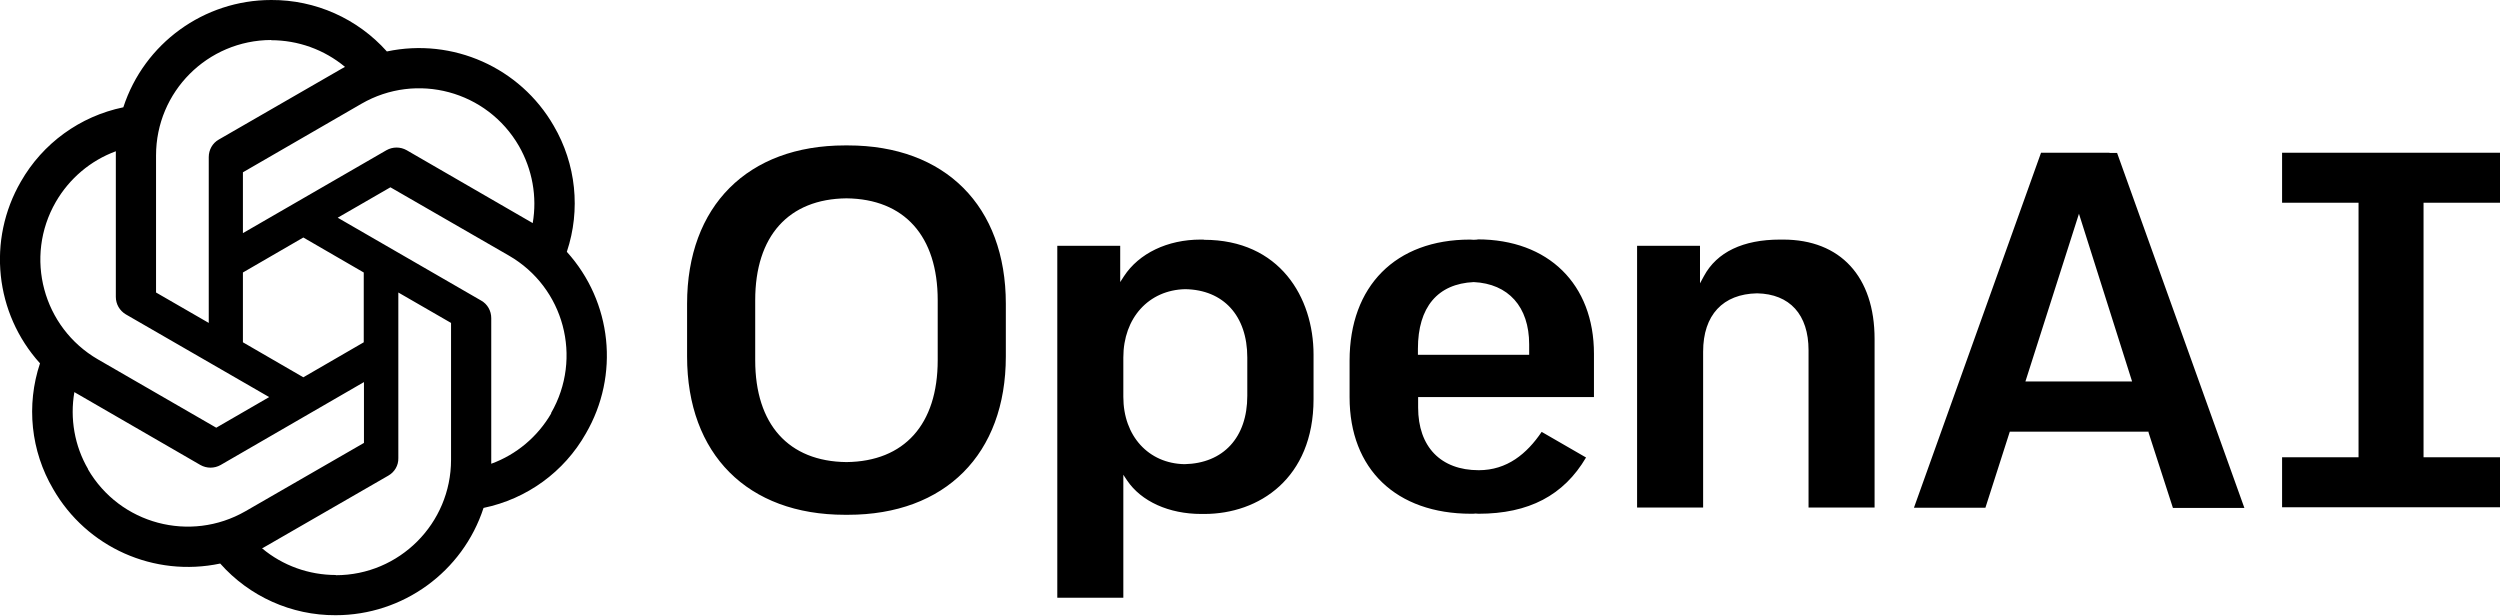
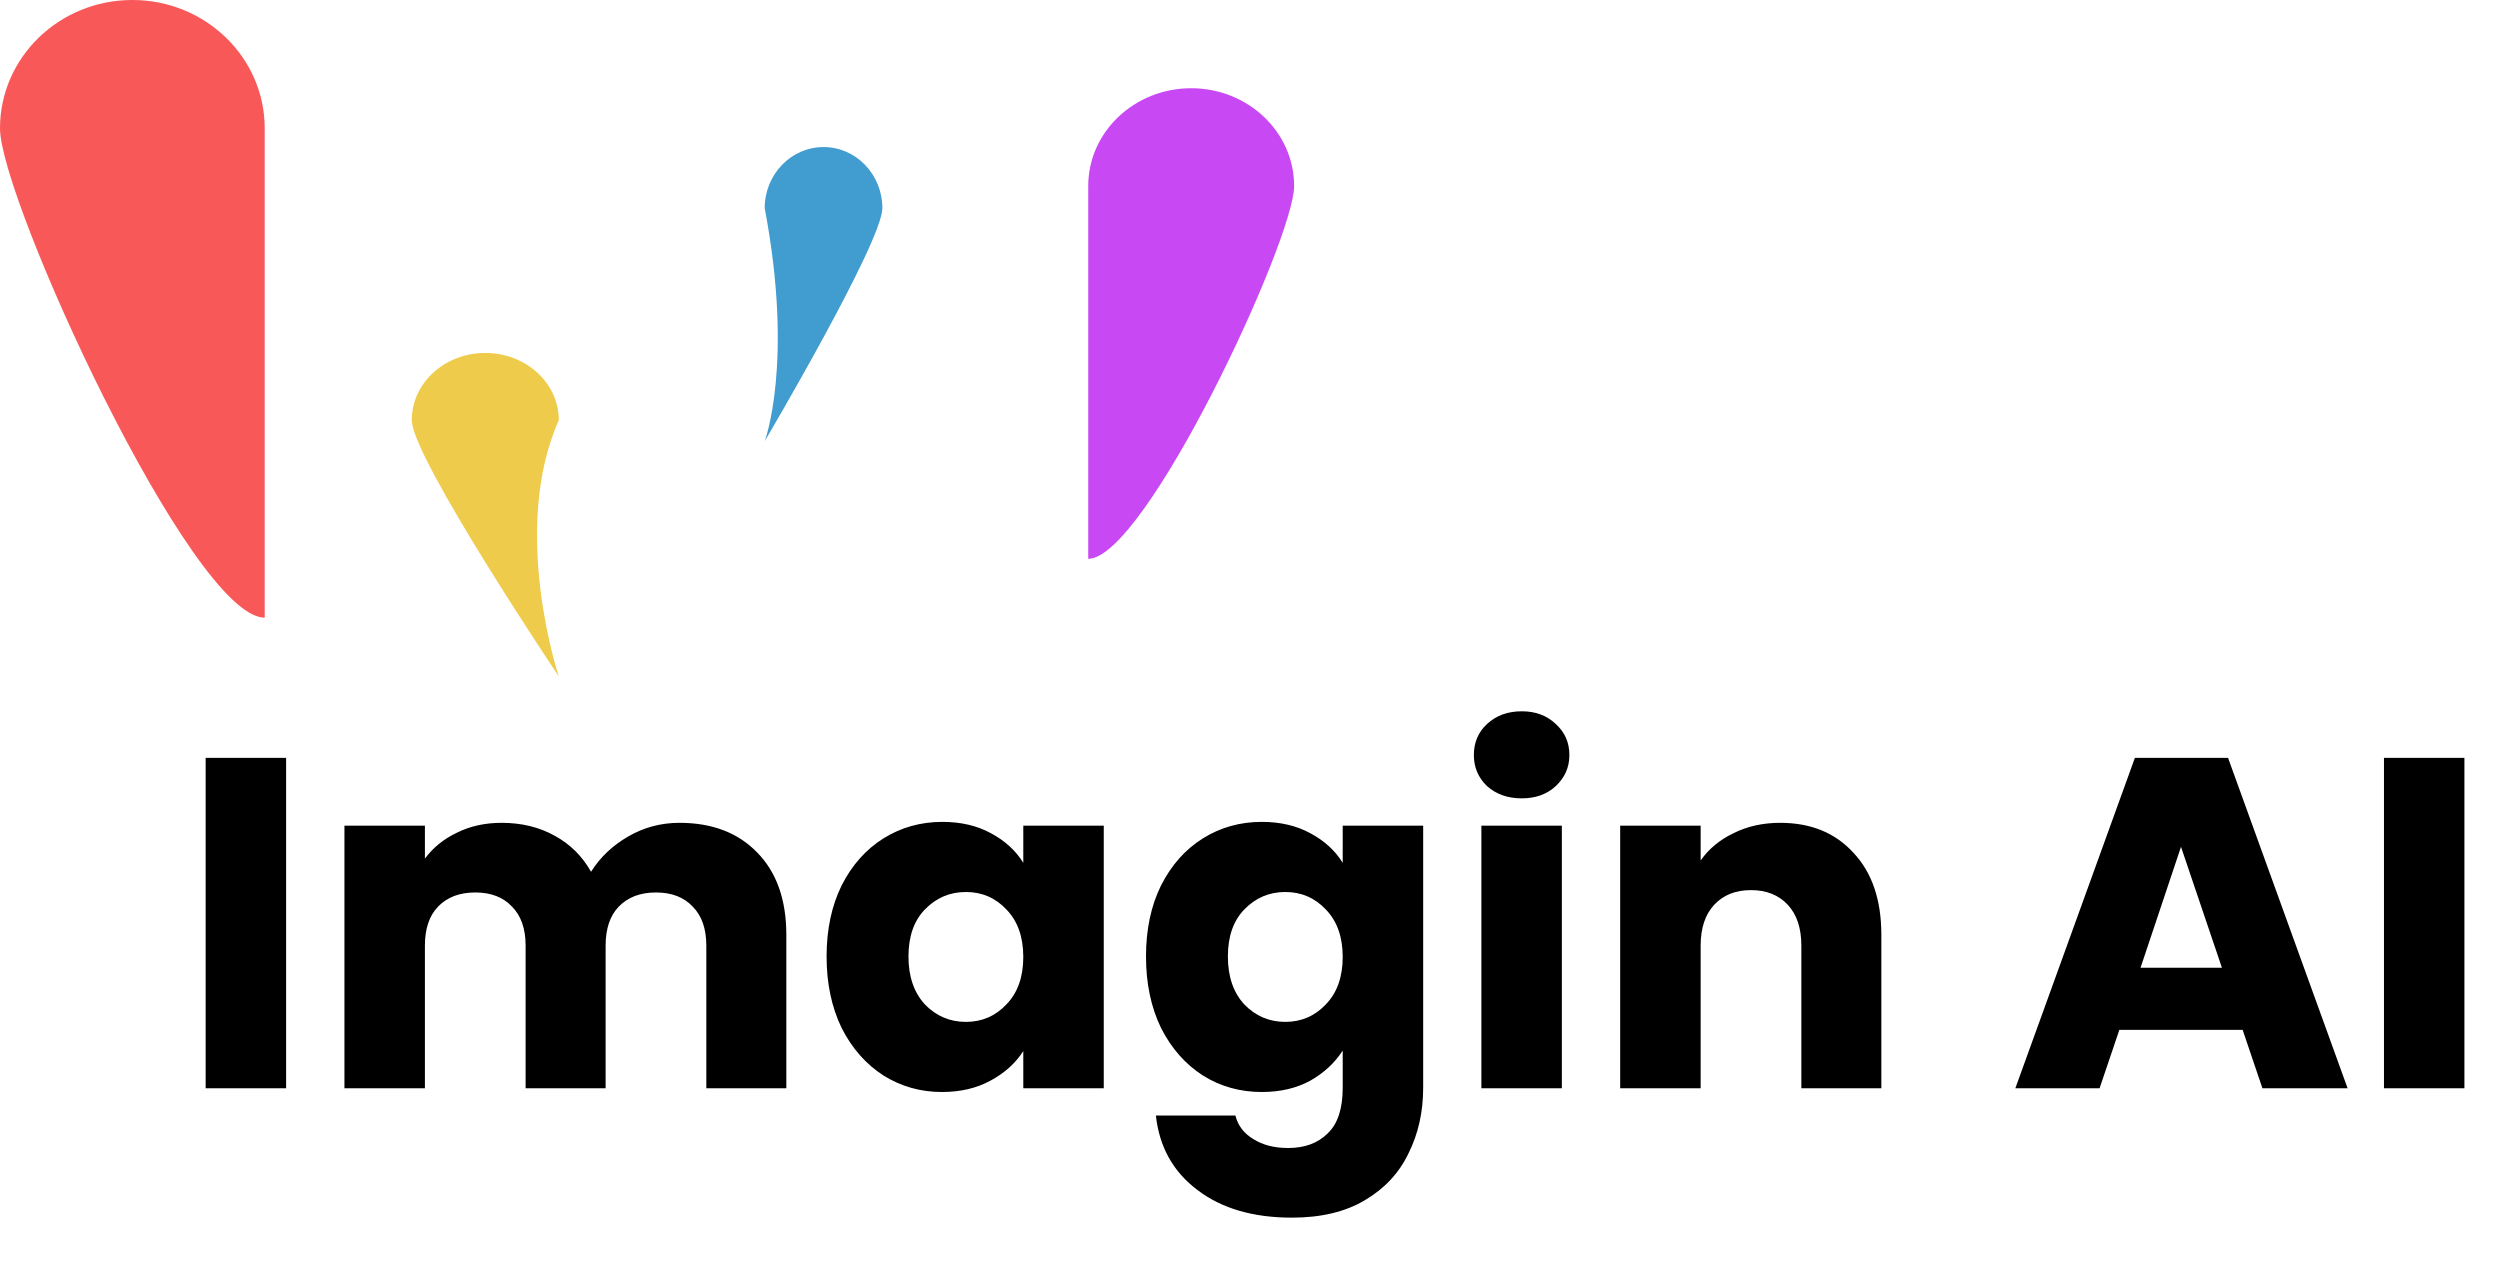
- <svg xmlns="http://www.w3.org/2000/svg" id="openai-horizontal" viewBox="0 0 120 29.53">
-   <path d="M40.7,6.98s-.05,0-.07,0c-.02,0-.05,0-.07,0-4.67,0-7.58,2.91-7.58,7.6v2.53c0,4.69,2.9,7.6,7.58,7.6,.02,0,.05,0,.07,0,.02,0,.05,0,.07,0,4.67,0,7.58-2.91,7.58-7.6v-2.53c0-4.69-2.91-7.6-7.58-7.6Zm4.31,10.31c0,3.08-1.6,4.86-4.38,4.89-2.78-.03-4.38-1.81-4.38-4.89v-2.88c0-3.08,1.6-4.86,4.38-4.89,2.78,.03,4.38,1.81,4.38,4.89v2.88Zm40.57-5.79s-.06,0-.09,0c-.02,0-.03,0-.05,0-1.77,0-3.03,.6-3.65,1.75l-.19,.35v-1.8h-3.02v12.56h3.17v-7.48c0-1.76,.95-2.77,2.59-2.8,1.57,.03,2.47,1.02,2.47,2.73v7.55h3.17v-8.09c0-2.99-1.64-4.77-4.39-4.77Zm34.42-1.77v-2.4h-10.46v2.4h3.67v12.22h-3.67v2.4h10.46v-2.4h-3.67V9.73h3.67Zm-18.75-2.4h0s-3.28,0-3.28,0l-6.1,17.04h3.43l1.17-3.65h6.66v.04s1.17,3.62,1.17,3.62h3.43l-6.11-17.04h-.36Zm-4.03,10.98l2.57-8.05,2.55,8.05h-5.12Zm-39.45-6.81s-.05,0-.07,0c-.03,0-.05,0-.07,0-1.59,0-2.96,.66-3.68,1.76l-.18,.28v-1.74h-3.02V28.69h3.17v-5.9l.18,.27c.68,1.01,2.01,1.61,3.56,1.61,.03,0,.05,0,.08,0,.02,0,.04,0,.07,0,2.61,0,5.24-1.7,5.24-5.51v-2.14c0-2.74-1.62-5.51-5.26-5.51Zm2.1,7.5c0,2-1.15,3.24-3.01,3.28-1.73-.03-2.94-1.35-2.94-3.23v-1.89c0-1.9,1.22-3.24,2.97-3.28,1.84,.03,2.98,1.28,2.98,3.28v1.84Zm11.05-7.5h0c-.06,0-.12,.01-.18,.01-.06,0-.12-.01-.18-.01h0c-3.57,0-5.78,2.23-5.78,5.81v1.76c0,3.45,2.24,5.59,5.83,5.59,.08,0,.15,0,.22-.01,.05,0,.09,.01,.14,.01,2.41,0,4.09-.88,5.16-2.7l-2.13-1.23c-.71,1.05-1.66,1.84-3.02,1.84-1.82,0-2.91-1.12-2.91-3.01v-.5h8.44v-2.08c0-3.34-2.19-5.49-5.59-5.49Zm-2.86,5.54v-.3c0-2,.95-3.12,2.68-3.2,1.66,.08,2.66,1.18,2.66,2.99v.5s-5.34,0-5.34,0Z" />
-   <path d="M27.21,12.08c.67-2.01,.44-4.21-.63-6.04-1.61-2.8-4.85-4.24-8.01-3.57C17.16,.89,15.14-.01,13.02,0c-3.23,0-6.1,2.08-7.1,5.15-2.08,.43-3.87,1.73-4.92,3.57-1.62,2.8-1.25,6.32,.92,8.72-.67,2.01-.44,4.21,.63,6.03,1.61,2.81,4.85,4.25,8.02,3.58,1.4,1.58,3.42,2.49,5.54,2.48,3.23,0,6.1-2.08,7.1-5.15,2.08-.43,3.87-1.73,4.91-3.57,1.63-2.8,1.26-6.32-.91-8.72Zm-2.3-5.07c.64,1.12,.88,2.43,.66,3.7-.04-.03-.12-.07-.17-.1l-5.88-3.4c-.3-.17-.67-.17-.97,0l-6.89,3.98v-2.92l5.69-3.29c2.65-1.53,6.03-.62,7.56,2.03Zm-13.25,6.07l2.9-1.68,2.9,1.68v3.35l-2.9,1.68-2.9-1.68v-3.35ZM13.01,1.93c1.3,0,2.55,.45,3.55,1.28-.04,.02-.12,.07-.18,.1l-5.88,3.39c-.3,.17-.48,.49-.48,.84v7.96l-2.53-1.46V7.46c0-3.06,2.47-5.53,5.53-5.54ZM2.68,9.69h0c.65-1.12,1.66-1.98,2.88-2.43v6.99c0,.35,.18,.66,.48,.84l6.88,3.97-2.54,1.47-5.68-3.28c-2.64-1.53-3.55-4.91-2.02-7.56Zm1.55,12.83h0c-.65-1.11-.88-2.43-.66-3.7,.04,.03,.12,.07,.17,.1l5.88,3.4c.3,.17,.67,.17,.97,0l6.88-3.98v2.92l-5.69,3.28c-2.65,1.52-6.03,.62-7.56-2.02Zm11.89,5.08c-1.29,0-2.55-.45-3.54-1.28,.04-.02,.13-.07,.18-.1l5.88-3.39c.3-.17,.49-.49,.48-.84v-7.95l2.53,1.46v6.57c0,3.06-2.48,5.54-5.53,5.54Zm10.34-7.76c-.65,1.12-1.67,1.98-2.88,2.42v-6.99c0-.35-.18-.67-.48-.84h0l-6.89-3.98,2.53-1.46,5.69,3.28c2.65,1.53,3.55,4.91,2.02,7.56Z" />
+ <svg xmlns="http://www.w3.org/2000/svg" width="85" height="43" viewBox="0 0 85 43" fill="none">
+   <path d="M9.728 25.768V37H6.992V25.768H9.728ZM23.103 27.976C24.212 27.976 25.092 28.312 25.743 28.984C26.404 29.656 26.735 30.589 26.735 31.784V37H24.015V32.152C24.015 31.576 23.86 31.133 23.551 30.824C23.252 30.504 22.836 30.344 22.303 30.344C21.769 30.344 21.348 30.504 21.039 30.824C20.74 31.133 20.591 31.576 20.591 32.152V37H17.871V32.152C17.871 31.576 17.716 31.133 17.407 30.824C17.108 30.504 16.692 30.344 16.159 30.344C15.625 30.344 15.204 30.504 14.895 30.824C14.596 31.133 14.447 31.576 14.447 32.152V37H11.711V28.072H14.447V29.192C14.724 28.819 15.087 28.525 15.535 28.312C15.983 28.088 16.489 27.976 17.055 27.976C17.727 27.976 18.324 28.12 18.847 28.408C19.38 28.696 19.796 29.107 20.095 29.64C20.404 29.149 20.825 28.749 21.359 28.44C21.892 28.131 22.473 27.976 23.103 27.976ZM28.104 32.52C28.104 31.603 28.275 30.797 28.616 30.104C28.968 29.411 29.443 28.877 30.04 28.504C30.638 28.131 31.304 27.944 32.04 27.944C32.67 27.944 33.219 28.072 33.688 28.328C34.168 28.584 34.536 28.92 34.792 29.336V28.072H37.528V37H34.792V35.736C34.526 36.152 34.152 36.488 33.672 36.744C33.203 37 32.654 37.128 32.024 37.128C31.299 37.128 30.638 36.941 30.04 36.568C29.443 36.184 28.968 35.645 28.616 34.952C28.275 34.248 28.104 33.437 28.104 32.52ZM34.792 32.536C34.792 31.853 34.6 31.315 34.216 30.92C33.843 30.525 33.384 30.328 32.84 30.328C32.296 30.328 31.832 30.525 31.448 30.92C31.075 31.304 30.888 31.837 30.888 32.52C30.888 33.203 31.075 33.747 31.448 34.152C31.832 34.547 32.296 34.744 32.84 34.744C33.384 34.744 33.843 34.547 34.216 34.152C34.6 33.757 34.792 33.219 34.792 32.536ZM42.9 27.944C43.529 27.944 44.078 28.072 44.548 28.328C45.028 28.584 45.396 28.92 45.652 29.336V28.072H48.388V36.984C48.388 37.805 48.222 38.547 47.892 39.208C47.572 39.88 47.076 40.413 46.404 40.808C45.742 41.203 44.916 41.4 43.924 41.4C42.601 41.4 41.529 41.085 40.708 40.456C39.886 39.837 39.417 38.995 39.3 37.928H42.004C42.089 38.269 42.292 38.536 42.612 38.728C42.932 38.931 43.326 39.032 43.796 39.032C44.361 39.032 44.809 38.867 45.14 38.536C45.481 38.216 45.652 37.699 45.652 36.984V35.72C45.385 36.136 45.017 36.477 44.548 36.744C44.078 37 43.529 37.128 42.9 37.128C42.164 37.128 41.497 36.941 40.9 36.568C40.302 36.184 39.828 35.645 39.476 34.952C39.134 34.248 38.964 33.437 38.964 32.52C38.964 31.603 39.134 30.797 39.476 30.104C39.828 29.411 40.302 28.877 40.9 28.504C41.497 28.131 42.164 27.944 42.9 27.944ZM45.652 32.536C45.652 31.853 45.46 31.315 45.076 30.92C44.702 30.525 44.244 30.328 43.7 30.328C43.156 30.328 42.692 30.525 42.308 30.92C41.934 31.304 41.748 31.837 41.748 32.52C41.748 33.203 41.934 33.747 42.308 34.152C42.692 34.547 43.156 34.744 43.7 34.744C44.244 34.744 44.702 34.547 45.076 34.152C45.46 33.757 45.652 33.219 45.652 32.536ZM51.743 27.144C51.263 27.144 50.868 27.005 50.559 26.728C50.26 26.44 50.111 26.088 50.111 25.672C50.111 25.245 50.26 24.893 50.559 24.616C50.868 24.328 51.263 24.184 51.743 24.184C52.212 24.184 52.596 24.328 52.895 24.616C53.204 24.893 53.359 25.245 53.359 25.672C53.359 26.088 53.204 26.44 52.895 26.728C52.596 27.005 52.212 27.144 51.743 27.144ZM53.103 28.072V37H50.367V28.072H53.103ZM60.526 27.976C61.571 27.976 62.403 28.317 63.022 29C63.651 29.672 63.966 30.6 63.966 31.784V37H61.246V32.152C61.246 31.555 61.091 31.091 60.782 30.76C60.472 30.429 60.056 30.264 59.534 30.264C59.011 30.264 58.595 30.429 58.286 30.76C57.976 31.091 57.822 31.555 57.822 32.152V37H55.086V28.072H57.822V29.256C58.099 28.861 58.472 28.552 58.942 28.328C59.411 28.093 59.939 27.976 60.526 27.976ZM76.25 35.016H72.058L71.386 37H68.522L72.586 25.768H75.754L79.818 37H76.922L76.25 35.016ZM75.546 32.904L74.154 28.792L72.778 32.904H75.546ZM83.79 25.768V37H81.055V25.768H83.79Z" fill="black" />
+   <path d="M9 4.364C9 6.774 9 21 9 21C6.515 21 0 6.774 0 4.364C0 1.954 2.015 0 4.5 0C6.985 0 9 1.954 9 4.364Z" fill="#F95858" />
+   <path d="M37 6.325C37 8.161 37 19 37 19C38.933 19 44 8.161 44 6.325C44 4.489 42.433 3 40.5 3C38.567 3 37 4.489 37 6.325Z" fill="#C848F4" />
+   <path d="M14 14.286C14 15.548 19 23 19 23C19 23 17.333 18.024 19 14.286C19 13.023 17.881 12 16.5 12C15.119 12 14 13.023 14 14.286Z" fill="#EFCB4C" />
+   <path d="M30 7.078C30 8.226 26 15 26 15C26 15 27 12.353 26 7.078C26 5.93 26.895 5 28 5C29.105 5 30 5.93 30 7.078Z" fill="#419CCF" />
</svg>
